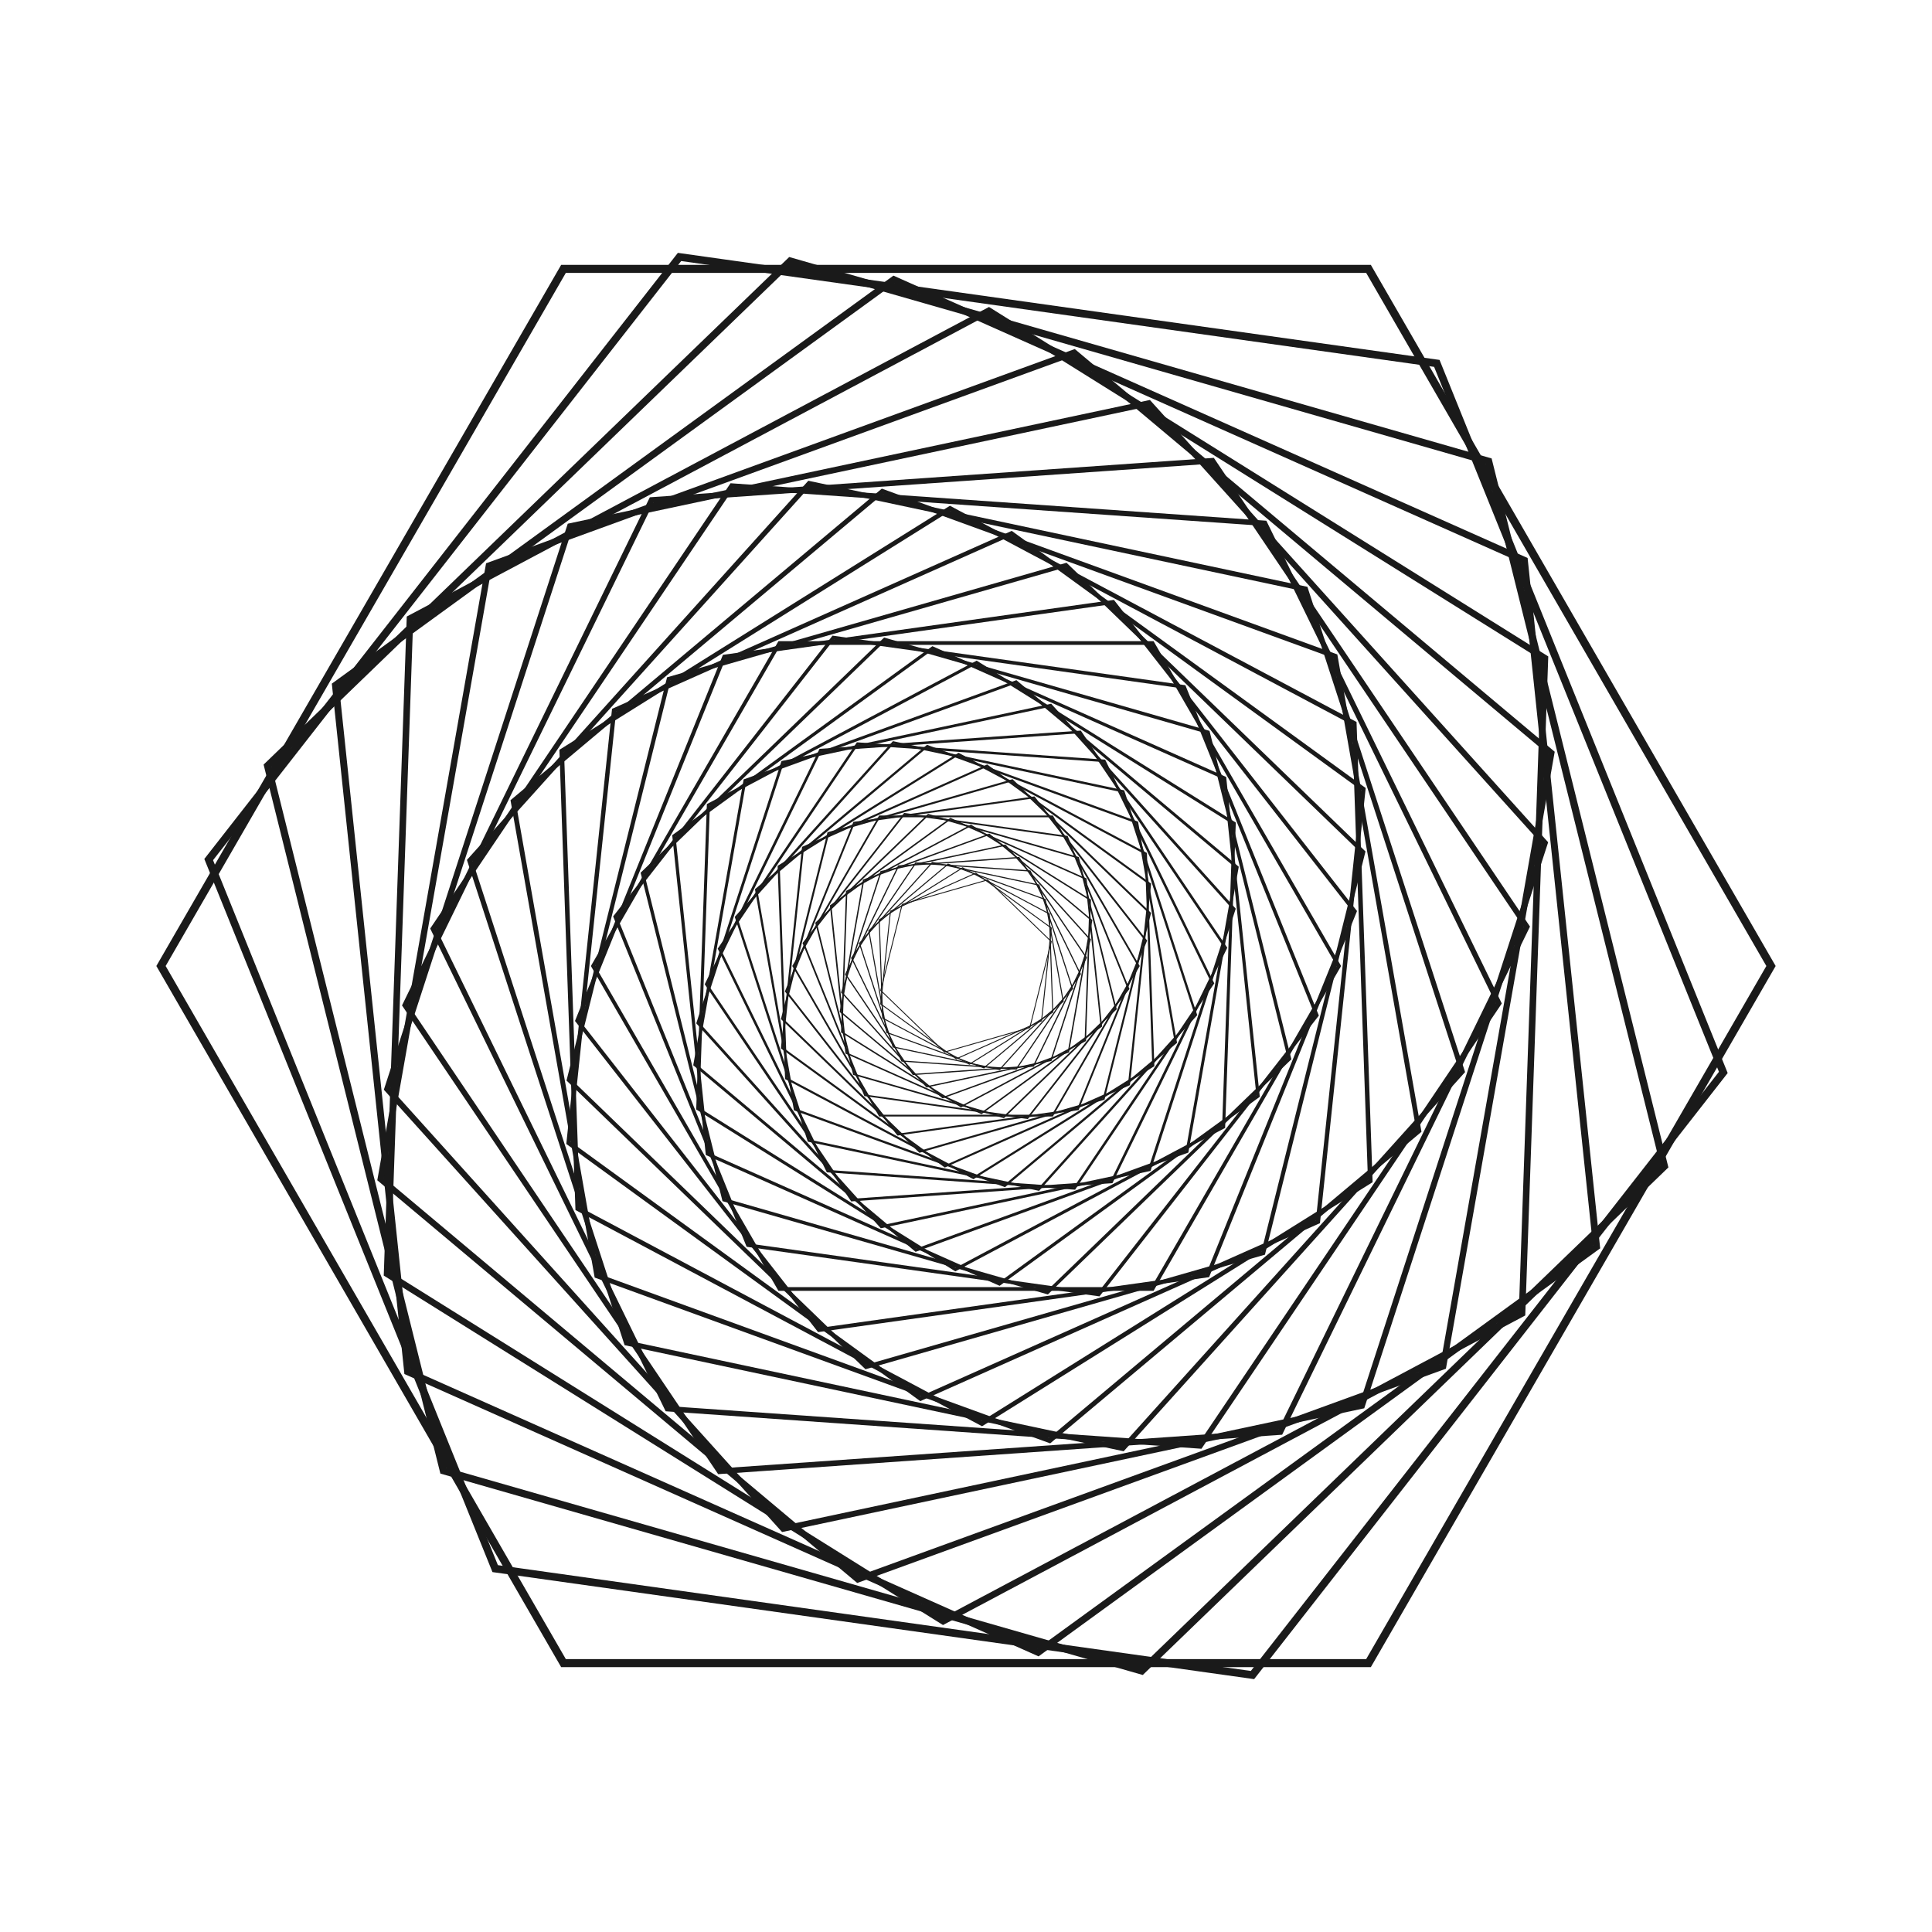
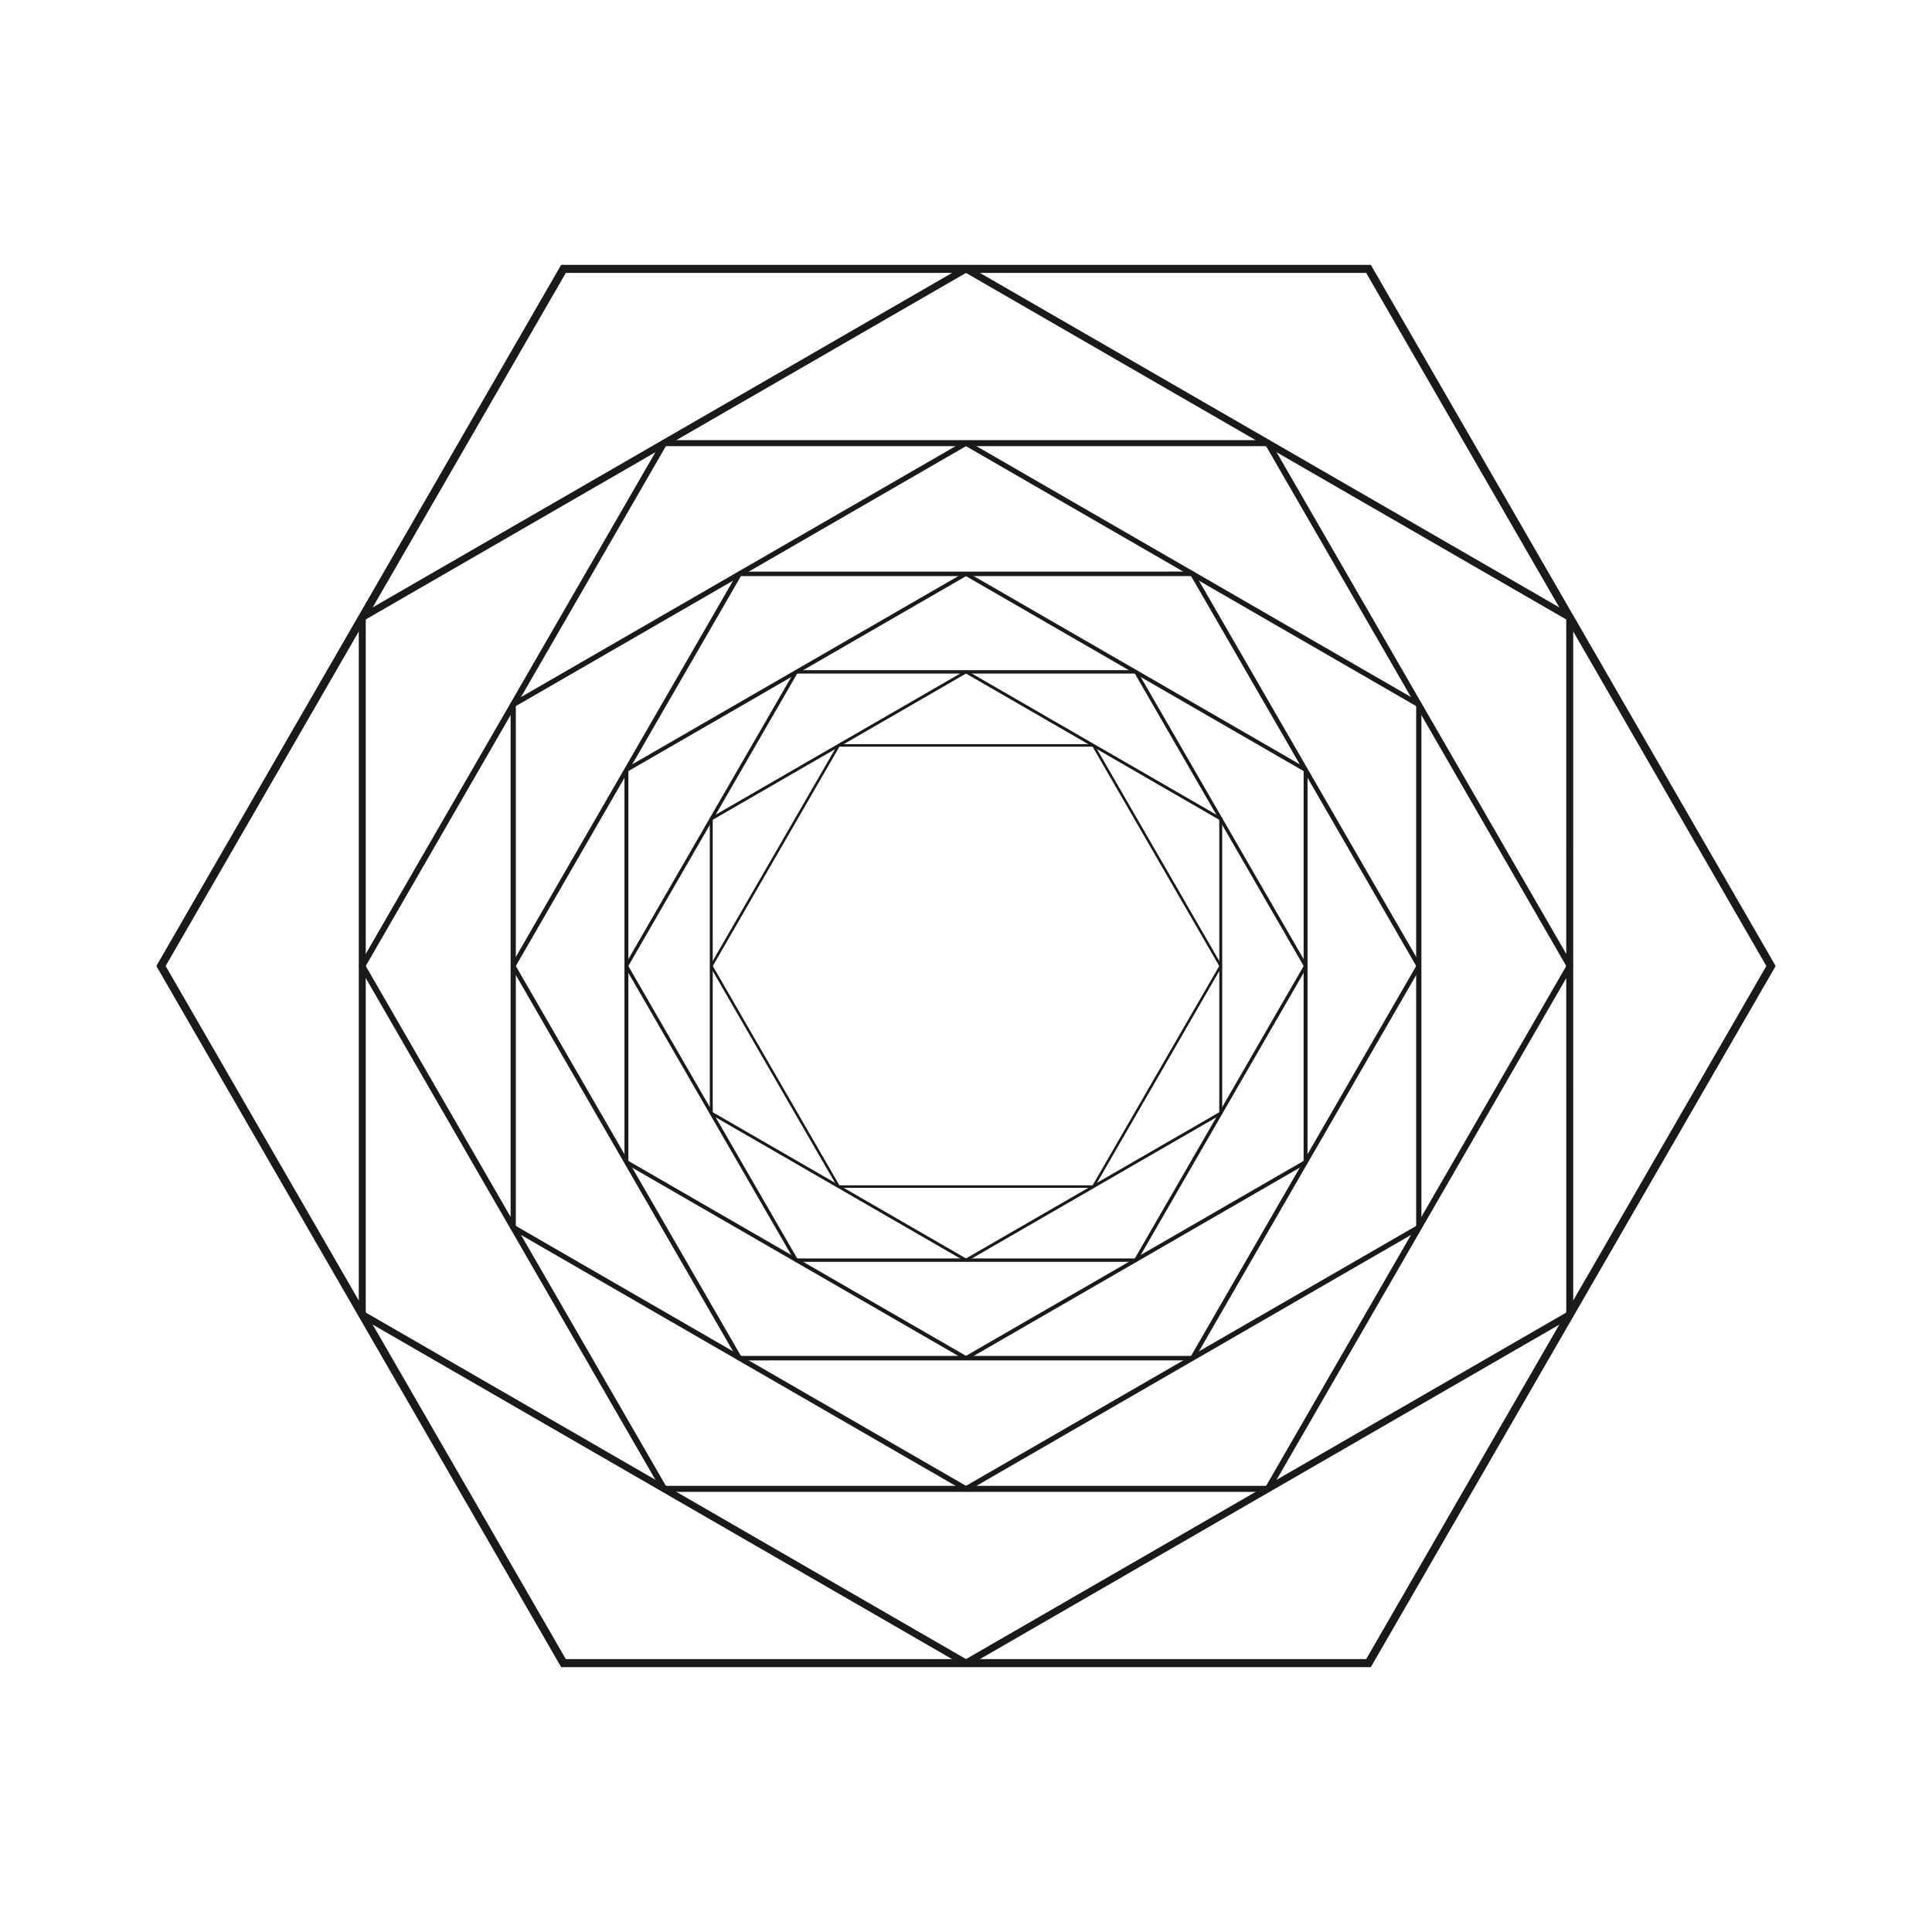
<svg xmlns="http://www.w3.org/2000/svg" viewBox="-120 -120 240 240" width="800" height="800">
  <g fill="none" stroke="#1a1a1a">
    <polygon points="100.00,0.00 50.00,86.60 -50.00,86.60 -100.00,0.00 -50.00,-86.60 50.00,-86.60" transform="rotate(0) scale(1)" />
-     <polygon points="100.00,0.00 50.00,86.60 -50.00,86.60 -100.00,0.00 -50.00,-86.60 50.00,-86.60" transform="rotate(8) scale(0.95)" />
-     <polygon points="100.00,0.00 50.00,86.60 -50.00,86.60 -100.00,0.00 -50.00,-86.60 50.00,-86.60" transform="rotate(16) scale(0.9025)" />
-     <polygon points="100.00,0.00 50.00,86.60 -50.00,86.60 -100.00,0.00 -50.00,-86.60 50.00,-86.60" transform="rotate(24) scale(0.8574)" />
-     <polygon points="100.00,0.00 50.00,86.60 -50.00,86.60 -100.00,0.00 -50.00,-86.60 50.00,-86.60" transform="rotate(32) scale(0.8145)" />
-     <polygon points="100.00,0.00 50.00,86.60 -50.00,86.60 -100.00,0.00 -50.00,-86.60 50.00,-86.60" transform="rotate(40) scale(0.7738)" />
-     <polygon points="100.00,0.00 50.00,86.60 -50.00,86.60 -100.00,0.00 -50.00,-86.60 50.00,-86.60" transform="rotate(48) scale(0.7351)" />
-     <polygon points="100.00,0.00 50.00,86.60 -50.00,86.60 -100.00,0.00 -50.00,-86.60 50.00,-86.60" transform="rotate(56) scale(0.6983)" />
-     <polygon points="100.00,0.00 50.00,86.60 -50.00,86.60 -100.00,0.00 -50.00,-86.60 50.00,-86.60" transform="rotate(64) scale(0.6634)" />
-     <polygon points="100.00,0.00 50.00,86.60 -50.00,86.60 -100.00,0.00 -50.00,-86.60 50.00,-86.60" transform="rotate(72) scale(0.6302)" />
-     <polygon points="100.00,0.00 50.00,86.60 -50.00,86.60 -100.00,0.00 -50.00,-86.60 50.00,-86.60" transform="rotate(80) scale(0.5987)" />
-     <polygon points="100.00,0.00 50.00,86.60 -50.00,86.60 -100.00,0.00 -50.00,-86.60 50.00,-86.60" transform="rotate(88) scale(0.5688)" />
-     <polygon points="100.00,0.00 50.00,86.60 -50.00,86.60 -100.00,0.00 -50.00,-86.60 50.00,-86.60" transform="rotate(96) scale(0.5404)" />
-     <polygon points="100.00,0.00 50.00,86.60 -50.00,86.60 -100.00,0.00 -50.00,-86.60 50.00,-86.60" transform="rotate(104) scale(0.5133)" />
-     <polygon points="100.00,0.00 50.00,86.60 -50.00,86.60 -100.00,0.00 -50.00,-86.60 50.00,-86.60" transform="rotate(112) scale(0.4877)" />
-     <polygon points="100.00,0.00 50.00,86.60 -50.00,86.60 -100.00,0.00 -50.00,-86.60 50.00,-86.60" transform="rotate(120) scale(0.4633)" />
-     <polygon points="100.00,0.00 50.00,86.60 -50.00,86.60 -100.00,0.00 -50.00,-86.60 50.00,-86.60" transform="rotate(128) scale(0.4401)" />
-     <polygon points="100.00,0.00 50.00,86.60 -50.00,86.60 -100.00,0.00 -50.00,-86.60 50.00,-86.60" transform="rotate(136) scale(0.4181)" />
-     <polygon points="100.00,0.00 50.00,86.60 -50.00,86.60 -100.00,0.00 -50.00,-86.60 50.00,-86.60" transform="rotate(144) scale(0.3972)" />
-     <polygon points="100.00,0.00 50.00,86.60 -50.00,86.60 -100.00,0.00 -50.00,-86.60 50.00,-86.60" transform="rotate(152) scale(0.3774)" />
-     <polygon points="100.00,0.00 50.00,86.60 -50.00,86.60 -100.00,0.00 -50.00,-86.60 50.00,-86.60" transform="rotate(160) scale(0.3585)" />
-     <polygon points="100.00,0.00 50.00,86.60 -50.00,86.60 -100.00,0.00 -50.00,-86.60 50.00,-86.60" transform="rotate(168) scale(0.3406)" />
-     <polygon points="100.00,0.00 50.00,86.60 -50.00,86.60 -100.00,0.00 -50.00,-86.60 50.00,-86.60" transform="rotate(176) scale(0.3235)" />
-     <polygon points="100.00,0.00 50.00,86.60 -50.00,86.60 -100.00,0.00 -50.00,-86.60 50.00,-86.60" transform="rotate(184) scale(0.3074)" />
-     <polygon points="100.00,0.00 50.00,86.60 -50.00,86.60 -100.00,0.00 -50.00,-86.60 50.00,-86.60" transform="rotate(192) scale(0.292)" />
-     <polygon points="100.00,0.00 50.00,86.60 -50.00,86.60 -100.00,0.00 -50.00,-86.60 50.00,-86.60" transform="rotate(200) scale(0.2774)" />
-     <polygon points="100.00,0.00 50.00,86.60 -50.00,86.60 -100.00,0.00 -50.00,-86.60 50.00,-86.60" transform="rotate(208) scale(0.2635)" />
-     <polygon points="100.00,0.00 50.00,86.60 -50.00,86.60 -100.00,0.00 -50.00,-86.60 50.00,-86.60" transform="rotate(216) scale(0.2503)" />
-     <polygon points="100.00,0.00 50.00,86.60 -50.00,86.60 -100.00,0.00 -50.00,-86.60 50.00,-86.60" transform="rotate(224) scale(0.2378)" />
-     <polygon points="100.00,0.00 50.00,86.60 -50.00,86.60 -100.00,0.00 -50.00,-86.60 50.00,-86.60" transform="rotate(232) scale(0.2259)" />
-     <polygon points="100.00,0.00 50.00,86.60 -50.00,86.60 -100.00,0.00 -50.00,-86.60 50.00,-86.60" transform="rotate(240) scale(0.2146)" />
-     <polygon points="100.00,0.00 50.00,86.60 -50.00,86.60 -100.00,0.00 -50.00,-86.60 50.00,-86.60" transform="rotate(248) scale(0.2039)" />
-     <polygon points="100.00,0.00 50.00,86.60 -50.00,86.60 -100.00,0.00 -50.00,-86.60 50.00,-86.60" transform="rotate(256) scale(0.1937)" />
-     <polygon points="100.00,0.00 50.00,86.60 -50.00,86.60 -100.00,0.00 -50.00,-86.60 50.00,-86.60" transform="rotate(264) scale(0.184)" />
-     <polygon points="100.00,0.00 50.00,86.60 -50.00,86.60 -100.00,0.00 -50.00,-86.60 50.00,-86.60" transform="rotate(272) scale(0.1748)" />
-     <polygon points="100.00,0.00 50.00,86.60 -50.00,86.60 -100.00,0.00 -50.00,-86.60 50.00,-86.60" transform="rotate(280) scale(0.1661)" />
-     <polygon points="100.00,0.00 50.00,86.60 -50.00,86.60 -100.00,0.00 -50.00,-86.60 50.00,-86.60" transform="rotate(288) scale(0.1578)" />
-     <polygon points="100.00,0.00 50.00,86.60 -50.00,86.60 -100.00,0.00 -50.00,-86.60 50.00,-86.60" transform="rotate(296) scale(0.1499)" />
-     <polygon points="100.00,0.00 50.00,86.60 -50.00,86.60 -100.00,0.00 -50.00,-86.60 50.00,-86.60" transform="rotate(304) scale(0.1424)" />
-     <polygon points="100.00,0.00 50.00,86.60 -50.00,86.60 -100.00,0.00 -50.00,-86.60 50.00,-86.60" transform="rotate(312) scale(0.1353)" />
-     <polygon points="100.00,0.00 50.00,86.60 -50.00,86.60 -100.00,0.00 -50.00,-86.60 50.00,-86.60" transform="rotate(320) scale(0.1285)" />
-     <polygon points="100.00,0.00 50.00,86.60 -50.00,86.60 -100.00,0.00 -50.00,-86.60 50.00,-86.60" transform="rotate(328) scale(0.1221)" />
-     <polygon points="100.00,0.00 50.00,86.60 -50.00,86.60 -100.00,0.00 -50.00,-86.60 50.00,-86.60" transform="rotate(336) scale(0.116)" />
-     <polygon points="100.00,0.00 50.00,86.60 -50.00,86.60 -100.00,0.00 -50.00,-86.60 50.00,-86.60" transform="rotate(344) scale(0.1102)" />
+     <polygon points="100.00,0.00 50.00,86.60 -50.00,86.60 -100.00,0.00 -50.00,-86.60 50.00,-86.60" transform="rotate(30) scale(0.866)" />
+     <polygon points="100.00,0.00 50.00,86.60 -50.00,86.60 -100.00,0.00 -50.00,-86.60 50.00,-86.60" transform="rotate(60) scale(0.75)" />
+     <polygon points="100.00,0.00 50.00,86.60 -50.00,86.60 -100.00,0.00 -50.00,-86.60 50.00,-86.60" transform="rotate(90) scale(0.6495)" />
+     <polygon points="100.00,0.00 50.00,86.60 -50.00,86.60 -100.00,0.00 -50.00,-86.60 50.00,-86.60" transform="rotate(120) scale(0.5625)" />
+     <polygon points="100.00,0.00 50.00,86.60 -50.00,86.60 -100.00,0.00 -50.00,-86.60 50.00,-86.60" transform="rotate(150) scale(0.4871)" />
+     <polygon points="100.00,0.00 50.00,86.60 -50.00,86.60 -100.00,0.00 -50.00,-86.60 50.00,-86.60" transform="rotate(180) scale(0.4219)" />
+     <polygon points="100.00,0.00 50.00,86.60 -50.00,86.60 -100.00,0.00 -50.00,-86.60 50.00,-86.60" transform="rotate(210) scale(0.3654)" />
+     <polygon points="100.00,0.00 50.00,86.60 -50.00,86.60 -100.00,0.00 -50.00,-86.60 50.00,-86.60" transform="rotate(240) scale(0.3164)" />
  </g>
</svg>
